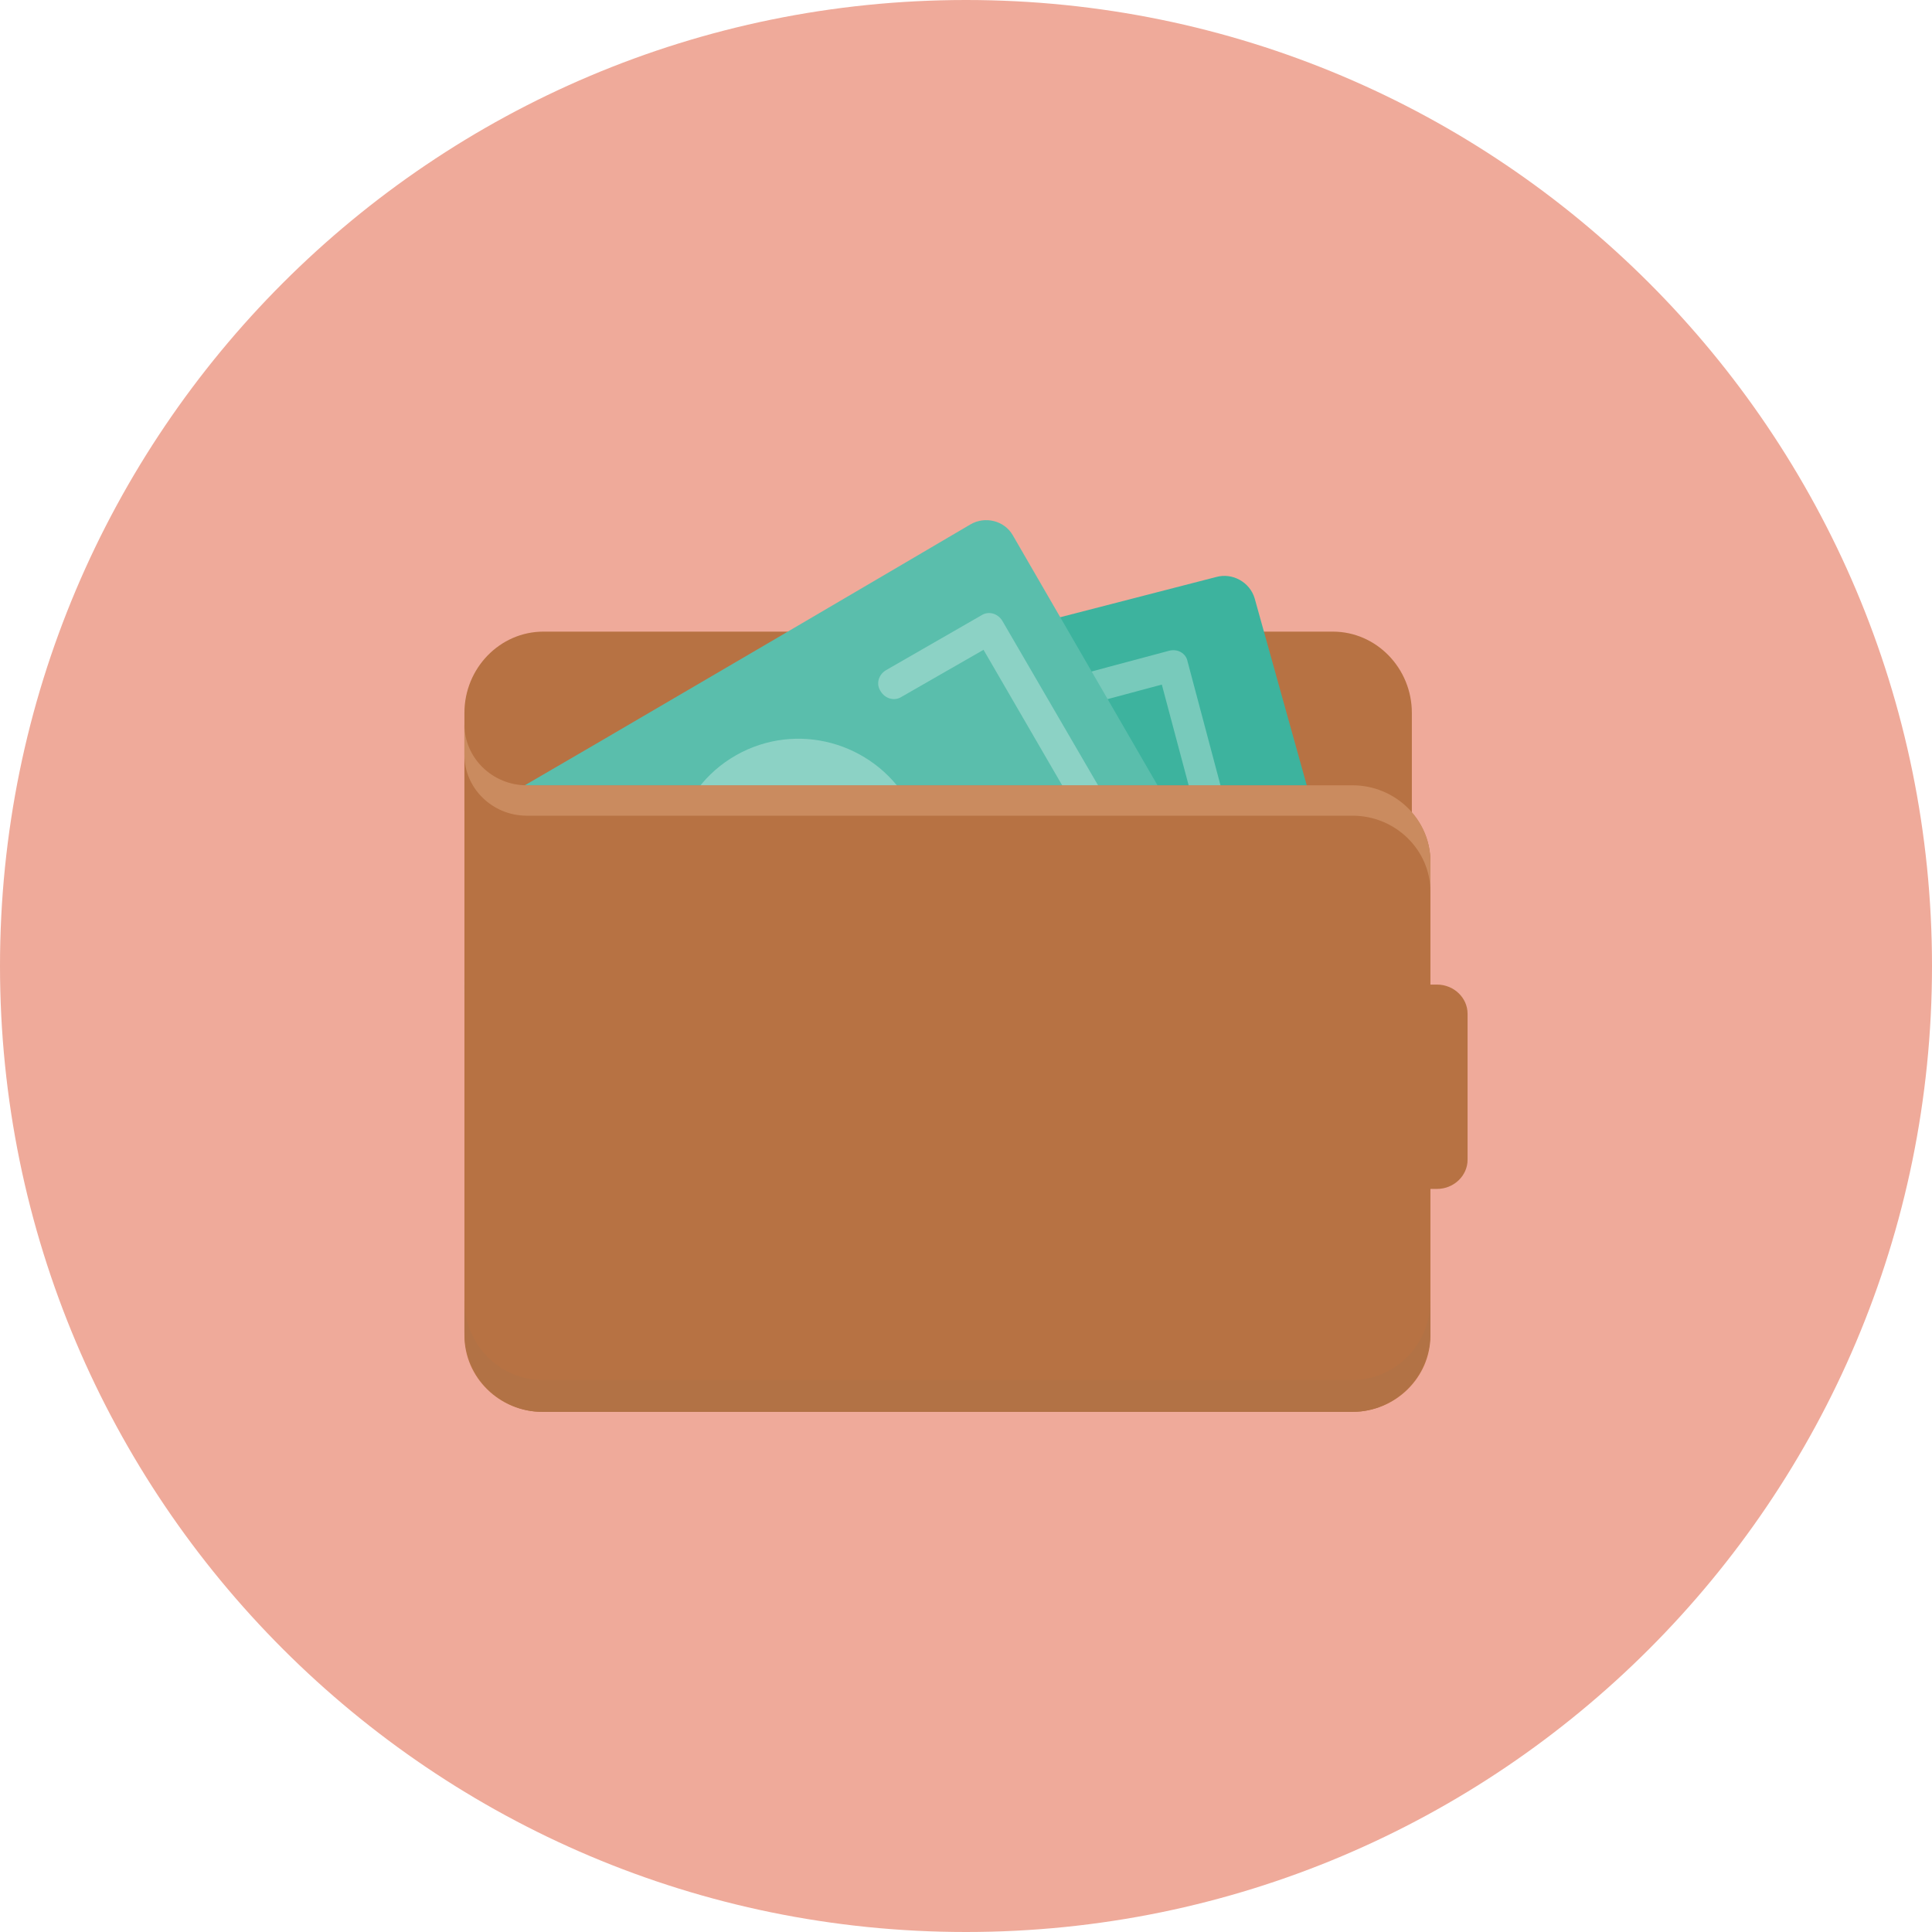
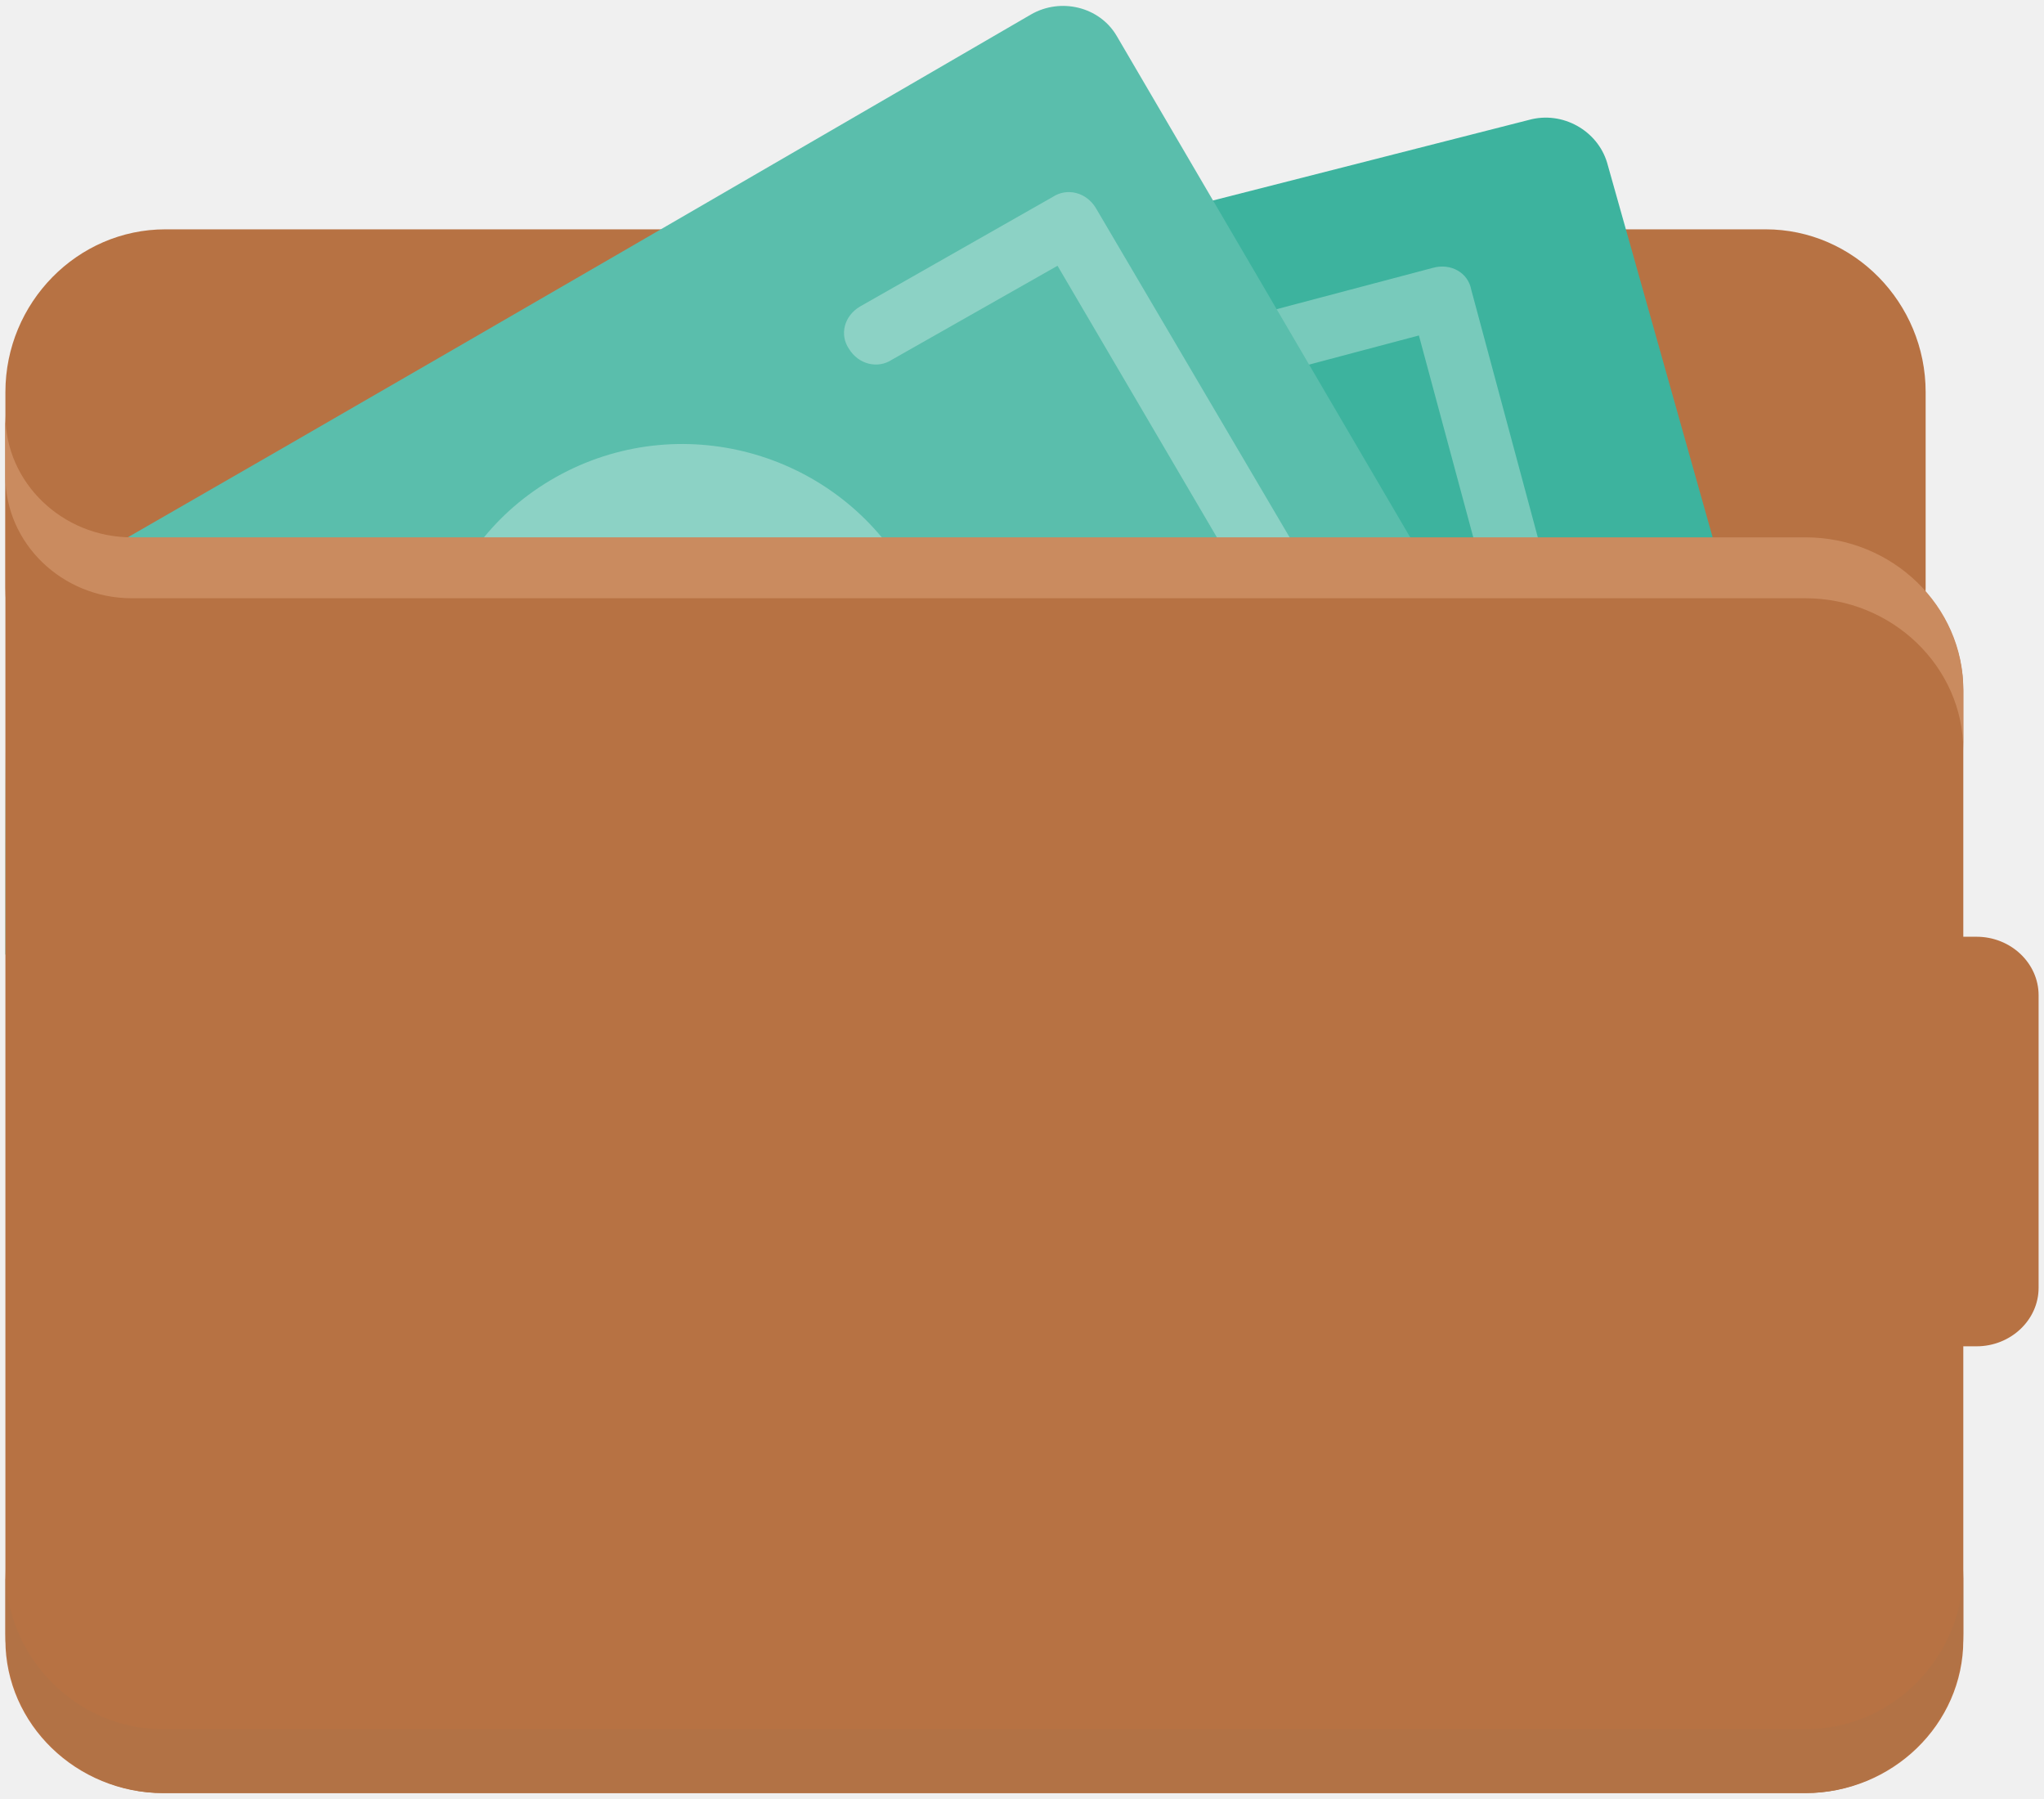
- <svg xmlns="http://www.w3.org/2000/svg" width="70px" height="70px" viewBox="0 0 70 70" version="1.1">
+ <svg xmlns="http://www.w3.org/2000/svg" width="50px" height="44px" viewBox="0 0 50 44" version="1.1">
  <defs />
-   <g id="Explorer-final" stroke="none" stroke-width="1" fill="none" fill-rule="evenodd">
-     <g id="bch---tx" transform="translate(-217, -2101)">
-       <rect fill="#FFFFFF" x="0" y="0" width="1440" height="3067" />
-       <g id="products" transform="translate(0, 1726)" fill-rule="nonzero">
-         <g id="bucket-1" transform="translate(98, 282)">
-           <g id="wallet" transform="translate(24, 61)">
-             <g id="icon" transform="translate(95, 32)">
-               <circle id="Oval" fill="#EFAA9A" cx="35" cy="35" r="35" />
-               <path d="M19.688,22.885 L48.293,22.885 C49.867,22.885 51.154,24.21 51.154,25.829 L51.154,29.363 C51.154,30.983 49.867,32.308 48.293,32.308 L19.688,32.308 C18.114,32.308 16.827,30.982 16.827,29.363 L16.827,25.829 C16.827,24.21 18.114,22.885 19.688,22.885 Z" id="Shape" fill="#B77243" />
-               <path d="M26.245,25.5 L44.065,20.906 C44.662,20.74 45.289,21.1 45.459,21.681 L48.42,32.309 C48.591,32.89 48.221,33.499 47.623,33.665 L24.424,39.671 C23.826,39.837 23.2,39.477 23.029,38.896 L20.865,31.091 L26.245,25.5 Z" id="Shape" fill="#3DB39E" />
-               <path d="M44.677,32.347 L40.847,33.372 C40.535,33.457 40.222,33.287 40.166,32.973 C40.08,32.66 40.251,32.347 40.563,32.29 L43.854,31.408 L42.095,24.804 L38.804,25.686 C38.492,25.772 38.18,25.601 38.123,25.288 C38.038,24.974 38.208,24.661 38.52,24.604 L42.35,23.58 C42.663,23.494 42.975,23.665 43.031,23.978 L45.074,31.664 C45.159,31.977 44.989,32.29 44.677,32.347 Z M28.788,36.646 L24.957,37.67 C24.645,37.756 24.333,37.585 24.276,37.272 L22.233,29.586 C22.148,29.273 22.319,28.96 22.631,28.903 L26.461,27.878 C26.773,27.793 27.085,27.963 27.142,28.277 C27.227,28.59 27.057,28.903 26.745,28.96 L23.453,29.842 L25.213,36.446 L28.504,35.564 C28.816,35.478 29.128,35.649 29.185,35.962 C29.27,36.247 29.1,36.56 28.788,36.646 Z" id="Shape" fill="#78CABB" />
-               <path d="M16.855,29.703 C21.808,26.852 35.163,18.999 35.163,18.999 C35.692,18.692 36.387,18.86 36.694,19.391 L42.258,29.004 C42.564,29.535 42.37,30.206 41.841,30.513 L21.474,42.251 C20.945,42.558 20.249,42.39 19.943,41.859 C19.943,41.859 18.385,38.674 16.827,35.991 C16.827,29.703 16.855,31.771 16.855,29.703 Z" id="Shape" fill="#5ABEAC" />
-               <path d="M40.303,29.345 L36.318,22.497 C36.147,22.214 35.806,22.129 35.55,22.299 L32.105,24.28 C31.821,24.449 31.735,24.789 31.906,25.044 C32.077,25.327 32.418,25.412 32.675,25.242 L35.635,23.544 L39.051,29.43 L36.091,31.128 C35.806,31.298 35.72,31.638 35.891,31.892 C36.062,32.175 36.404,32.26 36.66,32.091 L40.104,30.11 C40.36,29.968 40.474,29.628 40.303,29.345 Z M25.217,37.354 L22.256,39.052 L18.84,33.166 L21.801,31.468 C22.085,31.298 22.171,30.958 22,30.704 C21.829,30.421 21.487,30.336 21.231,30.506 L17.787,32.487 C17.502,32.656 17.417,32.996 17.588,33.251 L21.573,40.099 C21.744,40.382 22.085,40.467 22.341,40.298 L25.786,38.317 C26.07,38.147 26.156,37.807 25.985,37.552 C25.843,37.298 25.501,37.184 25.217,37.354 Z M26.668,27.364 C24.476,28.61 23.736,31.383 24.989,33.562 C26.27,35.741 29.031,36.477 31.223,35.232 C33.415,33.987 34.155,31.213 32.902,29.034 C31.621,26.883 28.86,26.119 26.668,27.364 Z M40.303,29.345 L36.318,22.497 C36.147,22.214 35.806,22.129 35.55,22.299 L32.105,24.28 C31.821,24.449 31.735,24.789 31.906,25.044 C32.077,25.327 32.418,25.412 32.675,25.242 L35.635,23.544 L39.051,29.43 L36.091,31.128 C35.806,31.298 35.72,31.638 35.891,31.892 C36.062,32.175 36.404,32.26 36.66,32.091 L40.104,30.11 C40.36,29.968 40.474,29.628 40.303,29.345 Z M25.217,37.354 L22.256,39.052 L18.84,33.166 L21.801,31.468 C22.085,31.298 22.171,30.958 22,30.704 C21.829,30.421 21.487,30.336 21.231,30.506 L17.787,32.487 C17.502,32.656 17.417,32.996 17.588,33.251 L21.573,40.099 C21.744,40.382 22.085,40.467 22.341,40.298 L25.786,38.317 C26.07,38.147 26.156,37.807 25.985,37.552 C25.843,37.298 25.501,37.184 25.217,37.354 Z M26.668,27.364 C24.476,28.61 23.736,31.383 24.989,33.562 C26.27,35.741 29.031,36.477 31.223,35.232 C33.415,33.987 34.155,31.213 32.902,29.034 C31.621,26.883 28.86,26.119 26.668,27.364 Z" id="Shape" fill="#8CD2C5" />
-               <path d="M49.004,51.154 L19.65,51.154 C18.097,51.154 16.827,49.909 16.827,48.387 L16.827,28.464 L49.004,28.464 C50.557,28.464 51.827,29.709 51.827,31.231 L51.827,48.387 C51.827,49.909 50.557,51.154 49.004,51.154 Z M19.085,28.464 L16.827,28.464 L16.827,26.25 C16.827,27.468 17.843,28.464 19.085,28.464 Z" id="Shape" fill="#B77243" />
-               <path d="M52.064,43.077 L47.63,43.077 C45.496,43.077 43.75,41.411 43.75,39.375 C43.75,37.339 45.496,35.673 47.63,35.673 L52.064,35.673 C52.674,35.673 53.173,36.149 53.173,36.731 L53.173,42.019 C53.173,42.601 52.674,43.077 52.064,43.077 Z" id="Shape" fill="#B77243" />
-               <path d="M49.004,50 L19.65,50 C18.097,50 16.827,48.702 16.827,47.115 L16.827,48.269 C16.827,49.856 18.097,51.154 19.65,51.154 L49.004,51.154 C50.557,51.154 51.827,49.856 51.827,48.269 L51.827,47.115 C51.827,48.702 50.557,50 49.004,50 Z" id="Shape" fill="#B27245" />
-               <path d="M49.004,28.453 L19.085,28.453 C17.843,28.453 16.827,27.462 16.827,26.25 L16.827,27.351 C16.827,28.563 17.843,29.554 19.085,29.554 L49.004,29.554 C50.557,29.554 51.827,30.793 51.827,32.308 L51.827,31.206 C51.827,29.692 50.557,28.453 49.004,28.453 Z" id="Shape" fill="#CA8B5F" />
-             </g>
-           </g>
-         </g>
-       </g>
+   <g id="Assets" stroke="none" stroke-width="1" fill="none" fill-rule="evenodd">
+     <g id="icon" transform="translate(-1, -1)" fill-rule="nonzero">
+       <path d="M5.046,6.609 L44.191,6.609 C46.344,6.609 48.105,8.401 48.105,10.593 L48.105,15.373 C48.105,17.565 46.344,19.357 44.191,19.357 L5.046,19.357 C2.893,19.357 1.132,17.564 1.132,15.373 L1.132,10.593 C1.132,8.401 2.893,6.609 5.046,6.609 Z" id="Shape" fill="#B77243" />
+       <path d="M14.02,10.148 L38.404,3.932 C39.222,3.707 40.079,4.194 40.313,4.98 L44.364,19.359 C44.598,20.146 44.091,20.969 43.273,21.194 L11.527,29.319 C10.709,29.544 9.852,29.057 9.618,28.271 L6.658,17.711 L14.02,10.148 Z" id="Shape" fill="#3DB39E" />
+       <path d="M39.242,19.411 L34.001,20.797 C33.574,20.913 33.146,20.682 33.069,20.258 C32.952,19.835 33.185,19.411 33.612,19.334 L38.116,18.14 L35.709,9.205 L31.205,10.399 C30.778,10.514 30.351,10.283 30.273,9.86 C30.157,9.436 30.39,9.012 30.817,8.935 L36.059,7.549 C36.486,7.433 36.913,7.664 36.99,8.088 L39.786,18.487 C39.902,18.91 39.669,19.334 39.242,19.411 Z M17.499,25.226 L12.257,26.613 C11.83,26.728 11.403,26.497 11.325,26.074 L8.53,15.675 C8.413,15.252 8.646,14.828 9.073,14.751 L14.315,13.364 C14.742,13.249 15.169,13.48 15.247,13.904 C15.364,14.327 15.13,14.751 14.703,14.828 L10.199,16.022 L12.607,24.957 L17.111,23.763 C17.538,23.647 17.965,23.879 18.042,24.302 C18.159,24.687 17.926,25.111 17.499,25.226 Z" id="Shape" fill="#78CABB" />
+       <path d="M1.17,15.833 C7.947,11.977 26.223,1.352 26.223,1.352 C26.947,0.936 27.899,1.163 28.318,1.881 L35.933,14.888 C36.351,15.606 36.085,16.514 35.361,16.93 L7.49,32.81 C6.767,33.226 5.815,32.999 5.396,32.28 C5.396,32.28 3.264,27.97 1.132,24.34 C1.132,15.833 1.17,18.631 1.17,15.833 Z" id="Shape" fill="#5ABEAC" />
+       <path d="M33.257,15.35 L27.804,6.084 C27.57,5.701 27.103,5.586 26.752,5.816 L22.039,8.496 C21.649,8.726 21.532,9.185 21.766,9.53 C22,9.913 22.467,10.028 22.818,9.798 L26.869,7.5 L31.543,15.464 L27.492,17.762 C27.103,17.992 26.986,18.451 27.22,18.796 C27.453,19.178 27.921,19.293 28.271,19.064 L32.985,16.383 C33.335,16.192 33.491,15.733 33.257,15.35 Z M12.612,26.185 L8.561,28.483 L3.886,20.519 L7.938,18.221 C8.327,17.992 8.444,17.532 8.21,17.187 C7.977,16.805 7.509,16.69 7.159,16.919 L2.445,19.6 C2.056,19.829 1.939,20.289 2.173,20.633 L7.626,29.899 C7.86,30.282 8.327,30.397 8.678,30.167 L13.391,27.487 C13.781,27.257 13.897,26.798 13.664,26.453 C13.469,26.109 13.002,25.955 12.612,26.185 Z M14.599,12.669 C11.599,14.354 10.586,18.106 12.3,21.055 C14.053,24.003 17.832,24.998 20.831,23.314 C23.831,21.629 24.843,17.877 23.129,14.929 C21.377,12.019 17.598,10.985 14.599,12.669 Z M33.257,15.35 L27.804,6.084 C27.57,5.701 27.103,5.586 26.752,5.816 L22.039,8.496 C21.649,8.726 21.532,9.185 21.766,9.53 C22,9.913 22.467,10.028 22.818,9.798 L26.869,7.5 L31.543,15.464 L27.492,17.762 C27.103,17.992 26.986,18.451 27.22,18.796 C27.453,19.178 27.921,19.293 28.271,19.064 L32.985,16.383 C33.335,16.192 33.491,15.733 33.257,15.35 Z M12.612,26.185 L8.561,28.483 L3.886,20.519 L7.938,18.221 C8.327,17.992 8.444,17.532 8.21,17.187 C7.977,16.805 7.509,16.69 7.159,16.919 L2.445,19.6 C2.056,19.829 1.939,20.289 2.173,20.633 L7.626,29.899 C7.86,30.282 8.327,30.397 8.678,30.167 L13.391,27.487 C13.781,27.257 13.897,26.798 13.664,26.453 C13.469,26.109 13.002,25.955 12.612,26.185 Z M14.599,12.669 C11.599,14.354 10.586,18.106 12.3,21.055 C14.053,24.003 17.832,24.998 20.831,23.314 C23.831,21.629 24.843,17.877 23.129,14.929 C21.377,12.019 17.598,10.985 14.599,12.669 Z" id="Shape" fill="#8CD2C5" />
+       <path d="M45.164,44.855 L4.994,44.855 C2.87,44.855 1.132,43.171 1.132,41.111 L1.132,14.157 L45.164,14.157 C47.288,14.157 49.026,15.841 49.026,17.901 L49.026,41.112 C49.026,43.171 47.288,44.855 45.164,44.855 Z M4.222,14.157 L1.132,14.157 L1.132,11.162 C1.132,12.809 2.522,14.157 4.222,14.157 Z" id="Shape" fill="#B77243" />
+       <path d="M49.351,33.928 L43.283,33.928 C40.363,33.928 37.974,31.674 37.974,28.919 C37.974,26.164 40.363,23.911 43.283,23.911 L49.351,23.911 C50.186,23.911 50.868,24.555 50.868,25.342 L50.868,32.497 C50.868,33.284 50.186,33.928 49.351,33.928 Z" id="Shape" fill="#B77243" />
+       <path d="M45.164,43.294 L4.994,43.294 C2.87,43.294 1.132,41.538 1.132,39.391 L1.132,40.952 C1.132,43.099 2.87,44.855 4.994,44.855 L45.164,44.855 C47.288,44.855 49.026,43.099 49.026,40.952 L49.026,39.391 C49.026,41.538 47.288,43.294 45.164,43.294 Z" id="Shape" fill="#B27245" />
+       <path d="M45.164,14.142 L4.222,14.142 C2.522,14.142 1.132,12.801 1.132,11.162 L1.132,12.652 C1.132,14.291 2.522,15.632 4.222,15.632 L45.164,15.632 C47.288,15.632 49.026,17.309 49.026,19.357 L49.026,17.867 C49.026,15.818 47.288,14.142 45.164,14.142 Z" id="Shape" fill="#CA8B5F" />
    </g>
  </g>
</svg>
